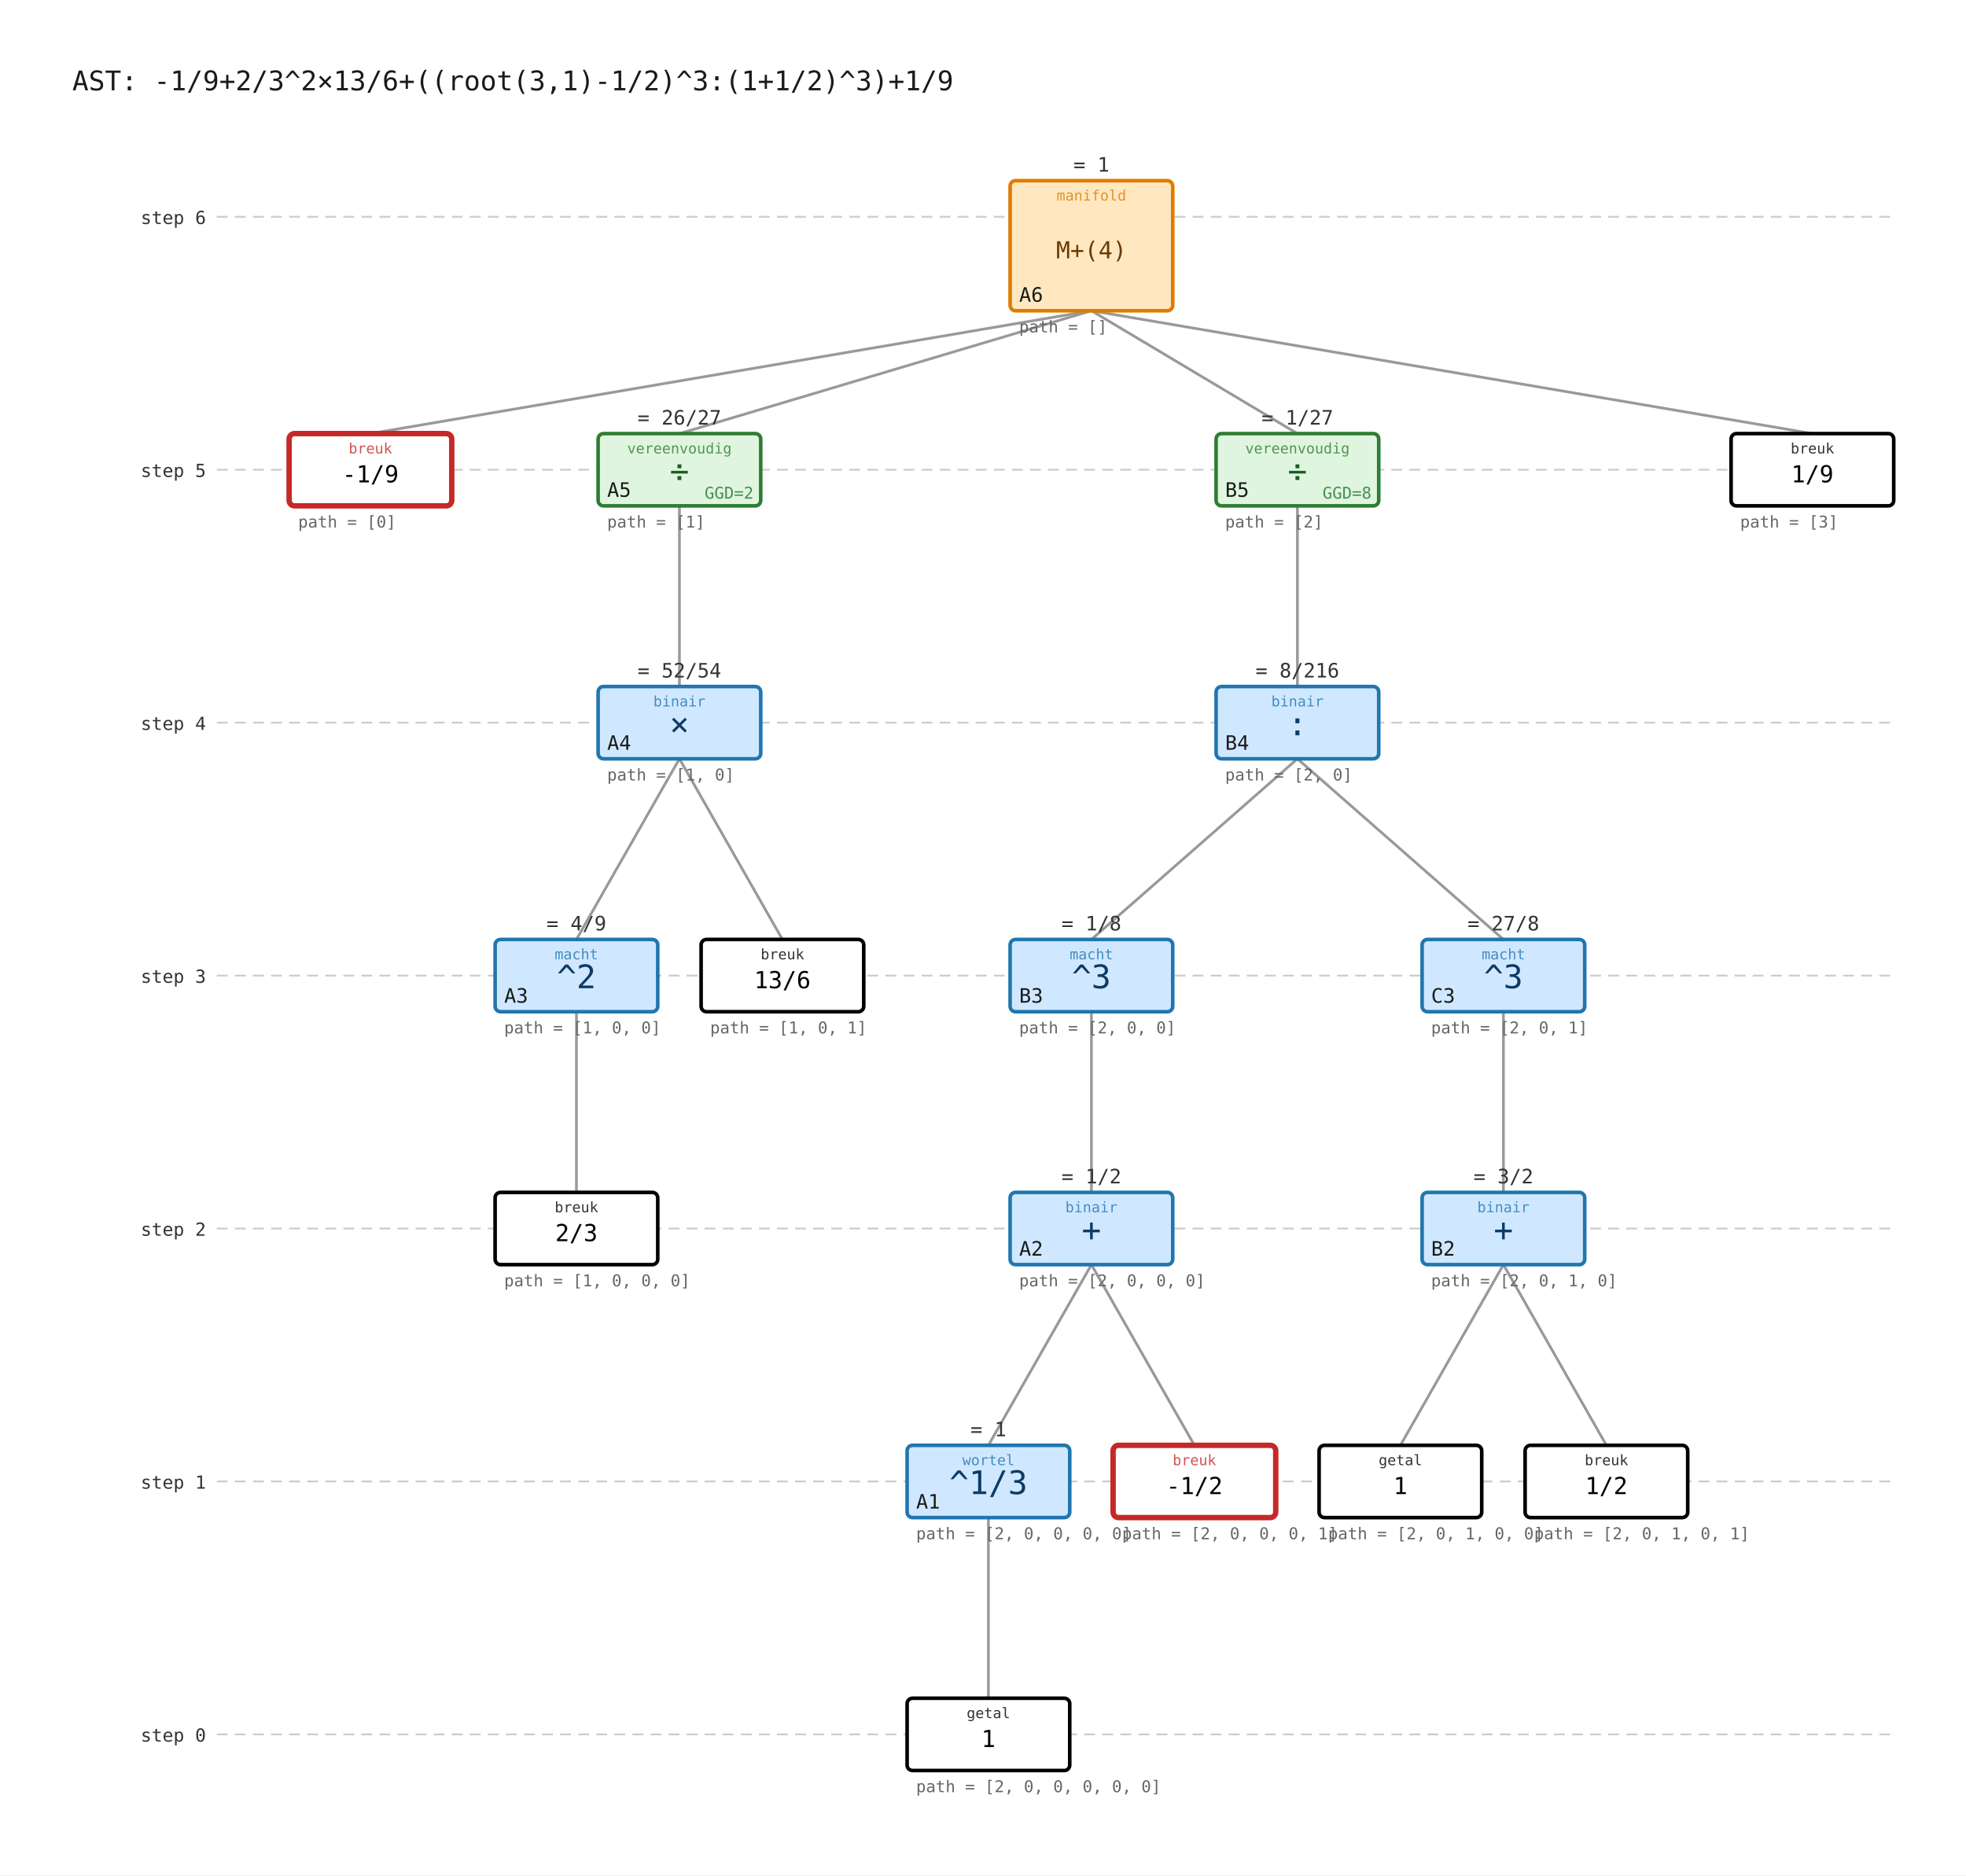
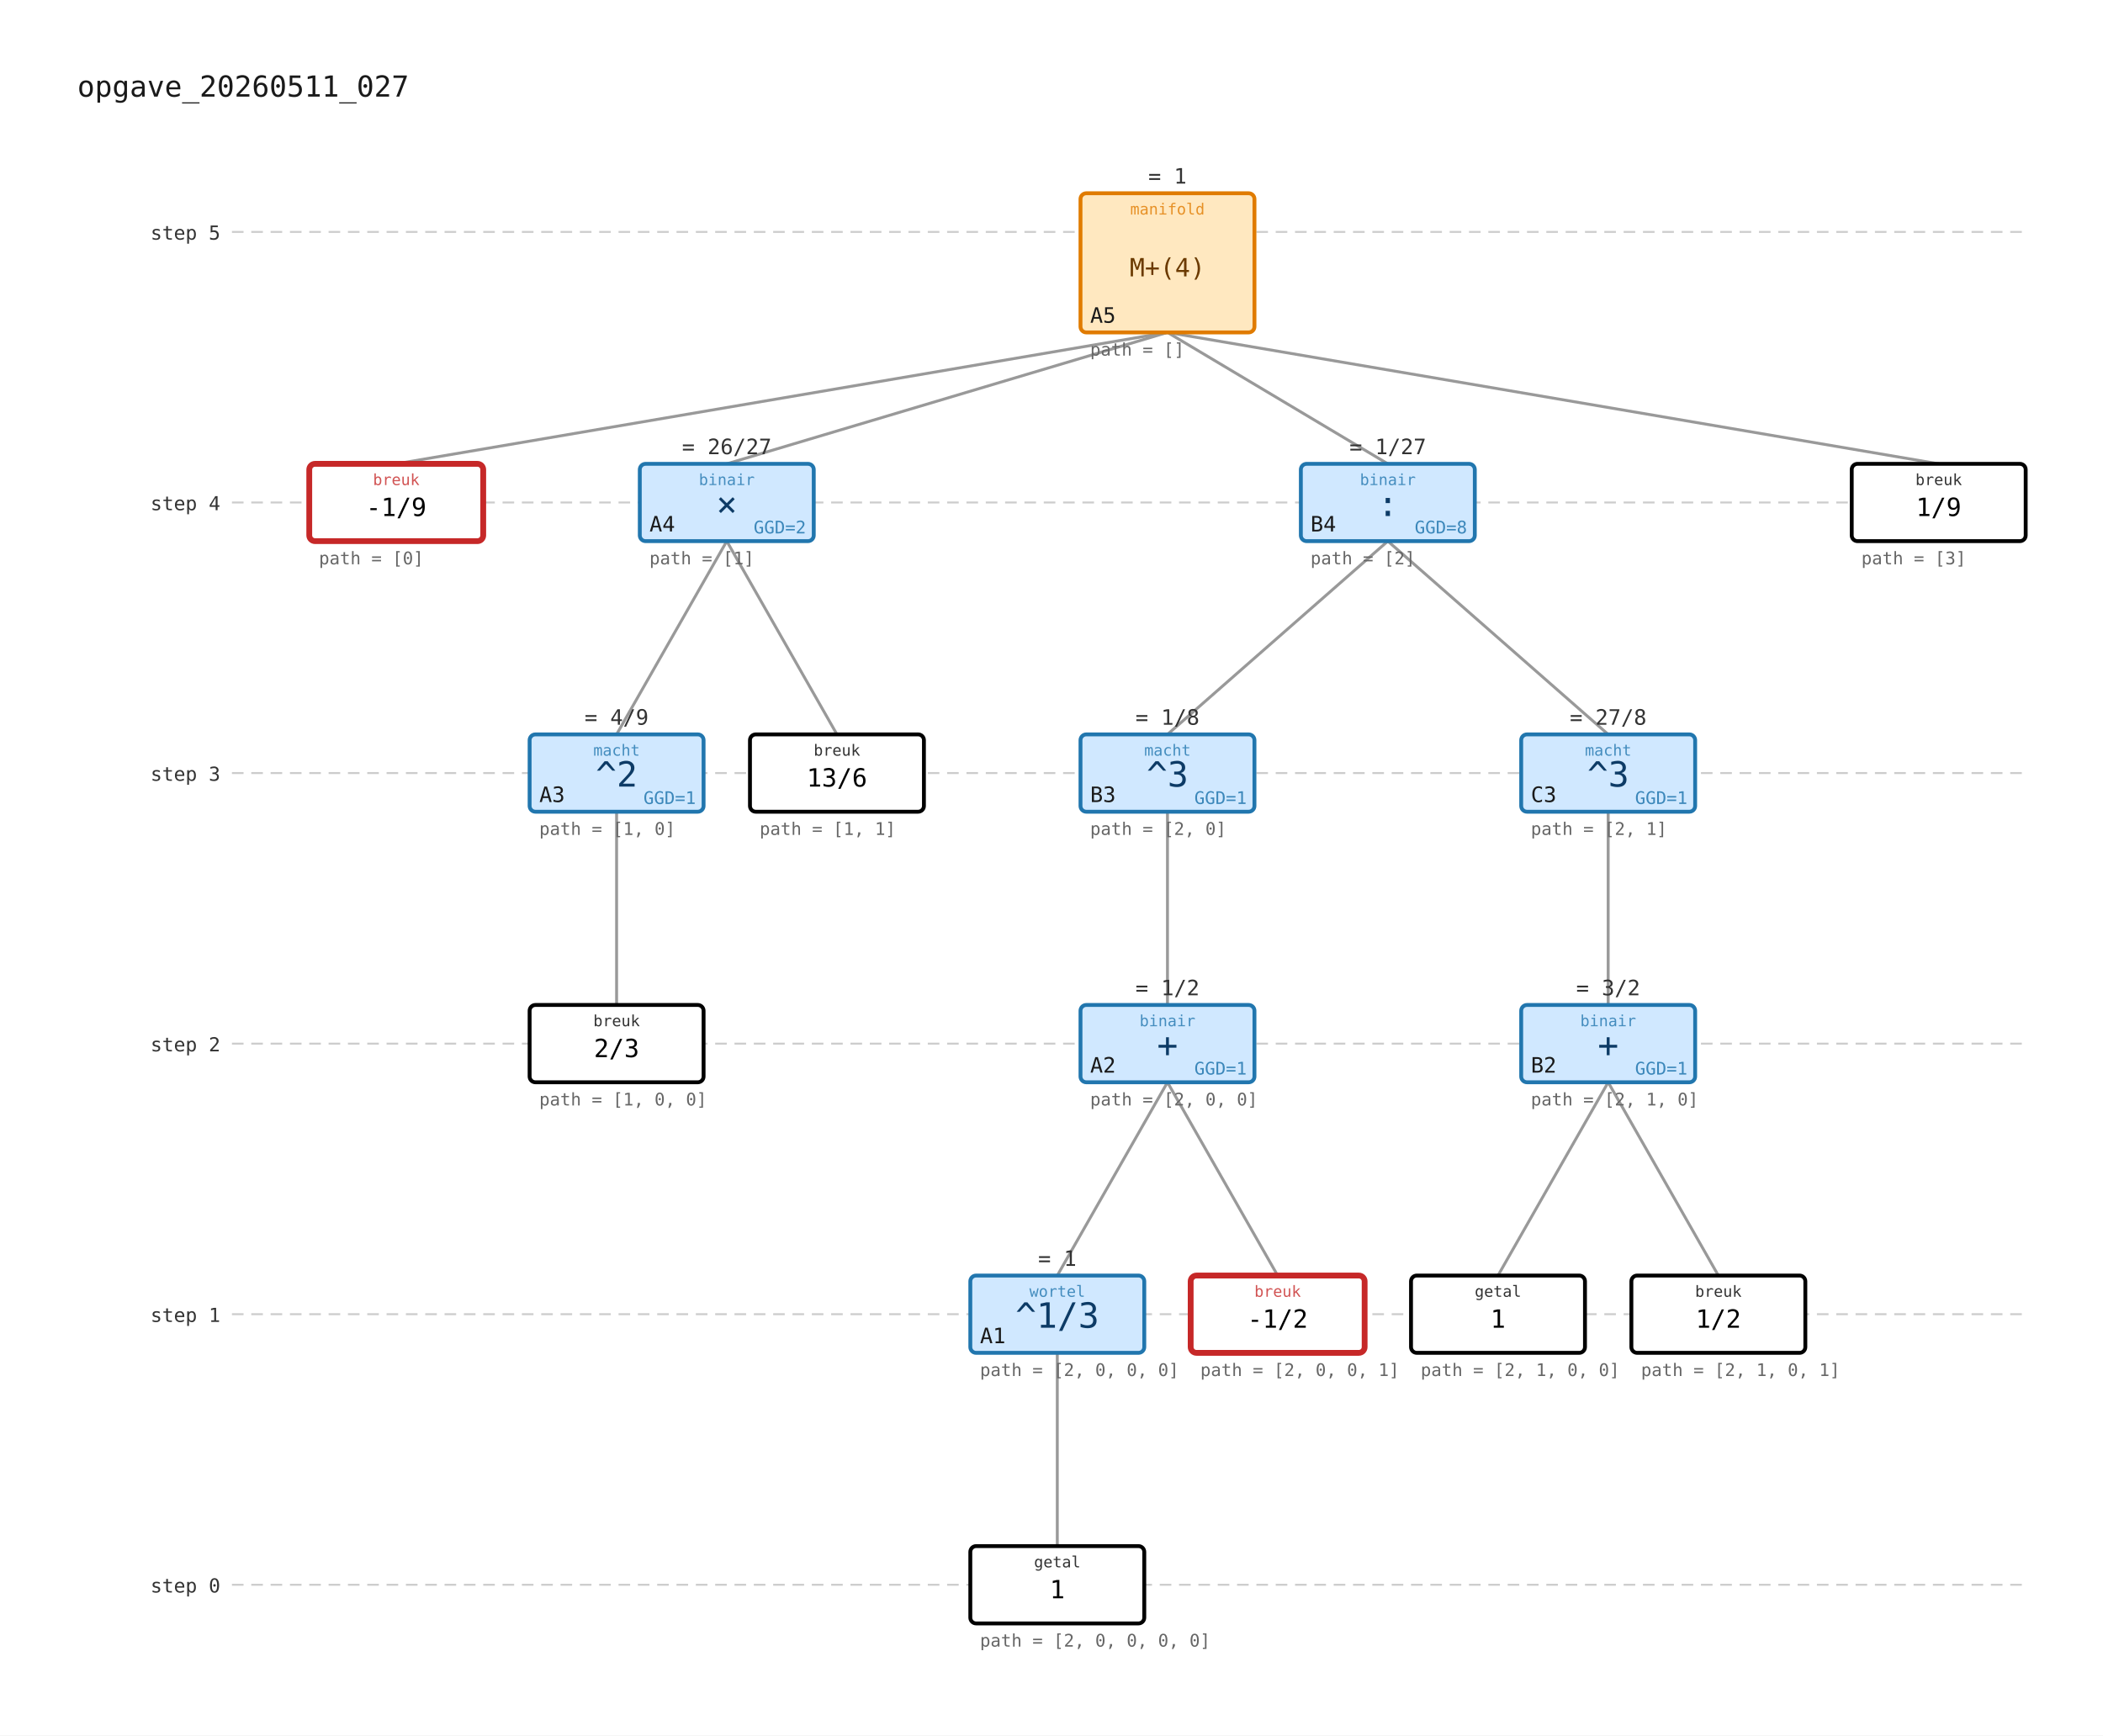
- <svg xmlns="http://www.w3.org/2000/svg" width="1088" height="1038" viewBox="0 0 1088 1038">
+ <svg xmlns="http://www.w3.org/2000/svg" width="1088" height="898" viewBox="0 0 1088 898">
  <rect width="100%" height="100%" fill="#FFFFFF" />
-   <text x="40" y="50" font-family="JetBrains Mono, Consolas, monospace" font-size="15" font-weight="500" fill="#1a1a1a">AST: -1/9+2/3^2×13/6+((root(3,1)-1/2)^3:(1+1/2)^3)+1/9</text>
-   <line x1="120" y1="960" x2="1048" y2="960" stroke="#CCCCCC" stroke-width="1" stroke-dasharray="6,4" />
-   <text x="114" y="964" text-anchor="end" font-family="JetBrains Mono, Consolas, monospace" font-size="10" font-weight="500" fill="#333">step 0</text>
+   <text x="40" y="50" font-family="JetBrains Mono, Consolas, monospace" font-size="15" font-weight="500" fill="#1a1a1a">opgave_20260511_027</text>
  <line x1="120" y1="820" x2="1048" y2="820" stroke="#CCCCCC" stroke-width="1" stroke-dasharray="6,4" />
-   <text x="114" y="824" text-anchor="end" font-family="JetBrains Mono, Consolas, monospace" font-size="10" font-weight="500" fill="#333">step 1</text>
+   <text x="114" y="824" text-anchor="end" font-family="JetBrains Mono, Consolas, monospace" font-size="10" font-weight="500" fill="#333">step 0</text>
  <line x1="120" y1="680" x2="1048" y2="680" stroke="#CCCCCC" stroke-width="1" stroke-dasharray="6,4" />
-   <text x="114" y="684" text-anchor="end" font-family="JetBrains Mono, Consolas, monospace" font-size="10" font-weight="500" fill="#333">step 2</text>
+   <text x="114" y="684" text-anchor="end" font-family="JetBrains Mono, Consolas, monospace" font-size="10" font-weight="500" fill="#333">step 1</text>
  <line x1="120" y1="540" x2="1048" y2="540" stroke="#CCCCCC" stroke-width="1" stroke-dasharray="6,4" />
-   <text x="114" y="544" text-anchor="end" font-family="JetBrains Mono, Consolas, monospace" font-size="10" font-weight="500" fill="#333">step 3</text>
+   <text x="114" y="544" text-anchor="end" font-family="JetBrains Mono, Consolas, monospace" font-size="10" font-weight="500" fill="#333">step 2</text>
  <line x1="120" y1="400" x2="1048" y2="400" stroke="#CCCCCC" stroke-width="1" stroke-dasharray="6,4" />
-   <text x="114" y="404" text-anchor="end" font-family="JetBrains Mono, Consolas, monospace" font-size="10" font-weight="500" fill="#333">step 4</text>
+   <text x="114" y="404" text-anchor="end" font-family="JetBrains Mono, Consolas, monospace" font-size="10" font-weight="500" fill="#333">step 3</text>
  <line x1="120" y1="260" x2="1048" y2="260" stroke="#CCCCCC" stroke-width="1" stroke-dasharray="6,4" />
-   <text x="114" y="264" text-anchor="end" font-family="JetBrains Mono, Consolas, monospace" font-size="10" font-weight="500" fill="#333">step 5</text>
+   <text x="114" y="264" text-anchor="end" font-family="JetBrains Mono, Consolas, monospace" font-size="10" font-weight="500" fill="#333">step 4</text>
  <line x1="120" y1="120" x2="1048" y2="120" stroke="#CCCCCC" stroke-width="1" stroke-dasharray="6,4" />
-   <text x="114" y="124" text-anchor="end" font-family="JetBrains Mono, Consolas, monospace" font-size="10" font-weight="500" fill="#333">step 6</text>
+   <text x="114" y="124" text-anchor="end" font-family="JetBrains Mono, Consolas, monospace" font-size="10" font-weight="500" fill="#333">step 5</text>
  <line x1="604.0" y1="172" x2="205.0" y2="240" stroke="#999" stroke-width="1.5" stroke-dasharray="none" />
  <line x1="604.0" y1="172" x2="376.0" y2="240" stroke="#999" stroke-width="1.5" stroke-dasharray="none" />
  <line x1="604.0" y1="172" x2="718.0" y2="240" stroke="#999" stroke-width="1.5" stroke-dasharray="none" />
  <line x1="604.0" y1="172" x2="1003.0" y2="240" stroke="#999" stroke-width="1.5" stroke-dasharray="none" />
  <rect x="559.0" y="100" width="90" height="72" rx="3" ry="3" fill="#FFE8C0" stroke="#E07B00" stroke-width="2" />
  <text x="604.0" y="143.0" text-anchor="middle" font-family="JetBrains Mono, Consolas, monospace" font-size="13" font-weight="500" fill="#6B3A00">M+(4)</text>
  <text x="604.0" y="111" text-anchor="middle" font-family="JetBrains Mono, Consolas, monospace" font-size="8" fill="#E07B00" opacity="0.8">manifold</text>
-   <text x="564.0" y="167" text-anchor="start" font-family="JetBrains Mono, Consolas, monospace" font-size="11" font-weight="500" fill="#1a1a1a">A6</text>
+   <text x="564.0" y="167" text-anchor="start" font-family="JetBrains Mono, Consolas, monospace" font-size="11" font-weight="500" fill="#1a1a1a">A5</text>
  <text x="564.0" y="184" text-anchor="start" font-family="JetBrains Mono, Consolas, monospace" font-size="9" font-weight="400" fill="#666">path = []</text>
  <text x="604.0" y="95" text-anchor="middle" font-family="JetBrains Mono, Consolas, monospace" font-size="11" font-weight="400" fill="#333">= 1</text>
  <rect x="160.0" y="240" width="90" height="40" rx="3" ry="3" fill="#FFFFFF" stroke="#C62828" stroke-width="3" />
  <text x="205.0" y="267.0" text-anchor="middle" font-family="JetBrains Mono, Consolas, monospace" font-size="13" font-weight="500" fill="#000000">-1/9</text>
  <text x="205.0" y="251" text-anchor="middle" font-family="JetBrains Mono, Consolas, monospace" font-size="8" fill="#C62828" opacity="0.8">breuk</text>
  <text x="165.0" y="292" text-anchor="start" font-family="JetBrains Mono, Consolas, monospace" font-size="9" font-weight="400" fill="#666">path = [0]</text>
-   <line x1="376.0" y1="280" x2="376.0" y2="380" stroke="#999" stroke-width="1.5" stroke-dasharray="none" />
-   <rect x="331.0" y="240" width="90" height="40" rx="3" ry="3" fill="#E0F5E0" stroke="#2E7D32" stroke-width="2" />
-   <text x="376.0" y="267.0" text-anchor="middle" font-family="JetBrains Mono, Consolas, monospace" font-size="18" font-weight="500" fill="#1B5E20">÷</text>
-   <text x="417.0" y="276" text-anchor="end" font-family="JetBrains Mono, Consolas, monospace" font-size="9" font-weight="500" fill="#2E7D32" opacity="0.85">GGD=2</text>
-   <text x="376.0" y="251" text-anchor="middle" font-family="JetBrains Mono, Consolas, monospace" font-size="8" fill="#2E7D32" opacity="0.8">vereenvoudig</text>
-   <text x="336.0" y="275" text-anchor="start" font-family="JetBrains Mono, Consolas, monospace" font-size="11" font-weight="500" fill="#1a1a1a">A5</text>
+   <line x1="376.0" y1="280" x2="319.0" y2="380" stroke="#999" stroke-width="1.5" stroke-dasharray="none" />
+   <line x1="376.0" y1="280" x2="433.0" y2="380" stroke="#999" stroke-width="1.5" stroke-dasharray="none" />
+   <rect x="331.0" y="240" width="90" height="40" rx="3" ry="3" fill="#D0E8FF" stroke="#2176AE" stroke-width="2" />
+   <text x="376.0" y="267.0" text-anchor="middle" font-family="JetBrains Mono, Consolas, monospace" font-size="18" font-weight="500" fill="#0D3B66">×</text>
+   <text x="417.0" y="276" text-anchor="end" font-family="JetBrains Mono, Consolas, monospace" font-size="9" font-weight="500" fill="#2176AE" opacity="0.85">GGD=2</text>
+   <text x="376.0" y="251" text-anchor="middle" font-family="JetBrains Mono, Consolas, monospace" font-size="8" fill="#2176AE" opacity="0.8">binair</text>
+   <text x="336.0" y="275" text-anchor="start" font-family="JetBrains Mono, Consolas, monospace" font-size="11" font-weight="500" fill="#1a1a1a">A4</text>
  <text x="336.0" y="292" text-anchor="start" font-family="JetBrains Mono, Consolas, monospace" font-size="9" font-weight="400" fill="#666">path = [1]</text>
  <text x="376.0" y="235" text-anchor="middle" font-family="JetBrains Mono, Consolas, monospace" font-size="11" font-weight="400" fill="#333">= 26/27</text>
-   <line x1="376.0" y1="420" x2="319.0" y2="520" stroke="#999" stroke-width="1.5" stroke-dasharray="none" />
-   <line x1="376.0" y1="420" x2="433.0" y2="520" stroke="#999" stroke-width="1.5" stroke-dasharray="none" />
-   <rect x="331.0" y="380" width="90" height="40" rx="3" ry="3" fill="#D0E8FF" stroke="#2176AE" stroke-width="2" />
-   <text x="376.0" y="407.0" text-anchor="middle" font-family="JetBrains Mono, Consolas, monospace" font-size="18" font-weight="500" fill="#0D3B66">×</text>
-   <text x="376.0" y="391" text-anchor="middle" font-family="JetBrains Mono, Consolas, monospace" font-size="8" fill="#2176AE" opacity="0.8">binair</text>
-   <text x="336.0" y="415" text-anchor="start" font-family="JetBrains Mono, Consolas, monospace" font-size="11" font-weight="500" fill="#1a1a1a">A4</text>
-   <text x="336.0" y="432" text-anchor="start" font-family="JetBrains Mono, Consolas, monospace" font-size="9" font-weight="400" fill="#666">path = [1, 0]</text>
-   <text x="376.0" y="375" text-anchor="middle" font-family="JetBrains Mono, Consolas, monospace" font-size="11" font-weight="400" fill="#333">= 52/54</text>
-   <line x1="319.0" y1="560" x2="319.0" y2="660" stroke="#999" stroke-width="1.5" stroke-dasharray="none" />
-   <rect x="274.0" y="520" width="90" height="40" rx="3" ry="3" fill="#D0E8FF" stroke="#2176AE" stroke-width="2" />
-   <text x="319.0" y="547.0" text-anchor="middle" font-family="JetBrains Mono, Consolas, monospace" font-size="18" font-weight="500" fill="#0D3B66">^2</text>
-   <text x="319.0" y="531" text-anchor="middle" font-family="JetBrains Mono, Consolas, monospace" font-size="8" fill="#2176AE" opacity="0.8">macht</text>
-   <text x="279.0" y="555" text-anchor="start" font-family="JetBrains Mono, Consolas, monospace" font-size="11" font-weight="500" fill="#1a1a1a">A3</text>
+   <line x1="319.0" y1="420" x2="319.0" y2="520" stroke="#999" stroke-width="1.5" stroke-dasharray="none" />
+   <rect x="274.0" y="380" width="90" height="40" rx="3" ry="3" fill="#D0E8FF" stroke="#2176AE" stroke-width="2" />
+   <text x="319.0" y="407.0" text-anchor="middle" font-family="JetBrains Mono, Consolas, monospace" font-size="18" font-weight="500" fill="#0D3B66">^2</text>
+   <text x="360.0" y="416" text-anchor="end" font-family="JetBrains Mono, Consolas, monospace" font-size="9" font-weight="500" fill="#2176AE" opacity="0.85">GGD=1</text>
+   <text x="319.0" y="391" text-anchor="middle" font-family="JetBrains Mono, Consolas, monospace" font-size="8" fill="#2176AE" opacity="0.8">macht</text>
+   <text x="279.0" y="415" text-anchor="start" font-family="JetBrains Mono, Consolas, monospace" font-size="11" font-weight="500" fill="#1a1a1a">A3</text>
+   <text x="279.0" y="432" text-anchor="start" font-family="JetBrains Mono, Consolas, monospace" font-size="9" font-weight="400" fill="#666">path = [1, 0]</text>
+   <text x="319.0" y="375" text-anchor="middle" font-family="JetBrains Mono, Consolas, monospace" font-size="11" font-weight="400" fill="#333">= 4/9</text>
+   <rect x="274.0" y="520" width="90" height="40" rx="3" ry="3" fill="#FFFFFF" stroke="#000000" stroke-width="2" />
+   <text x="319.0" y="547.0" text-anchor="middle" font-family="JetBrains Mono, Consolas, monospace" font-size="13" font-weight="500" fill="#000000">2/3</text>
+   <text x="319.0" y="531" text-anchor="middle" font-family="JetBrains Mono, Consolas, monospace" font-size="8" fill="#000000" opacity="0.8">breuk</text>
  <text x="279.0" y="572" text-anchor="start" font-family="JetBrains Mono, Consolas, monospace" font-size="9" font-weight="400" fill="#666">path = [1, 0, 0]</text>
-   <text x="319.0" y="515" text-anchor="middle" font-family="JetBrains Mono, Consolas, monospace" font-size="11" font-weight="400" fill="#333">= 4/9</text>
-   <rect x="274.0" y="660" width="90" height="40" rx="3" ry="3" fill="#FFFFFF" stroke="#000000" stroke-width="2" />
-   <text x="319.0" y="687.0" text-anchor="middle" font-family="JetBrains Mono, Consolas, monospace" font-size="13" font-weight="500" fill="#000000">2/3</text>
-   <text x="319.0" y="671" text-anchor="middle" font-family="JetBrains Mono, Consolas, monospace" font-size="8" fill="#000000" opacity="0.8">breuk</text>
-   <text x="279.0" y="712" text-anchor="start" font-family="JetBrains Mono, Consolas, monospace" font-size="9" font-weight="400" fill="#666">path = [1, 0, 0, 0]</text>
-   <rect x="388.0" y="520" width="90" height="40" rx="3" ry="3" fill="#FFFFFF" stroke="#000000" stroke-width="2" />
-   <text x="433.0" y="547.0" text-anchor="middle" font-family="JetBrains Mono, Consolas, monospace" font-size="13" font-weight="500" fill="#000000">13/6</text>
-   <text x="433.0" y="531" text-anchor="middle" font-family="JetBrains Mono, Consolas, monospace" font-size="8" fill="#000000" opacity="0.8">breuk</text>
-   <text x="393.0" y="572" text-anchor="start" font-family="JetBrains Mono, Consolas, monospace" font-size="9" font-weight="400" fill="#666">path = [1, 0, 1]</text>
-   <line x1="718.0" y1="280" x2="718.0" y2="380" stroke="#999" stroke-width="1.5" stroke-dasharray="none" />
-   <rect x="673.0" y="240" width="90" height="40" rx="3" ry="3" fill="#E0F5E0" stroke="#2E7D32" stroke-width="2" />
-   <text x="718.0" y="267.0" text-anchor="middle" font-family="JetBrains Mono, Consolas, monospace" font-size="18" font-weight="500" fill="#1B5E20">÷</text>
-   <text x="759.0" y="276" text-anchor="end" font-family="JetBrains Mono, Consolas, monospace" font-size="9" font-weight="500" fill="#2E7D32" opacity="0.85">GGD=8</text>
-   <text x="718.0" y="251" text-anchor="middle" font-family="JetBrains Mono, Consolas, monospace" font-size="8" fill="#2E7D32" opacity="0.8">vereenvoudig</text>
-   <text x="678.0" y="275" text-anchor="start" font-family="JetBrains Mono, Consolas, monospace" font-size="11" font-weight="500" fill="#1a1a1a">B5</text>
+   <rect x="388.0" y="380" width="90" height="40" rx="3" ry="3" fill="#FFFFFF" stroke="#000000" stroke-width="2" />
+   <text x="433.0" y="407.0" text-anchor="middle" font-family="JetBrains Mono, Consolas, monospace" font-size="13" font-weight="500" fill="#000000">13/6</text>
+   <text x="433.0" y="391" text-anchor="middle" font-family="JetBrains Mono, Consolas, monospace" font-size="8" fill="#000000" opacity="0.8">breuk</text>
+   <text x="393.0" y="432" text-anchor="start" font-family="JetBrains Mono, Consolas, monospace" font-size="9" font-weight="400" fill="#666">path = [1, 1]</text>
+   <line x1="718.0" y1="280" x2="604.0" y2="380" stroke="#999" stroke-width="1.5" stroke-dasharray="none" />
+   <line x1="718.0" y1="280" x2="832.0" y2="380" stroke="#999" stroke-width="1.5" stroke-dasharray="none" />
+   <rect x="673.0" y="240" width="90" height="40" rx="3" ry="3" fill="#D0E8FF" stroke="#2176AE" stroke-width="2" />
+   <text x="718.0" y="267.0" text-anchor="middle" font-family="JetBrains Mono, Consolas, monospace" font-size="18" font-weight="500" fill="#0D3B66">:</text>
+   <text x="759.0" y="276" text-anchor="end" font-family="JetBrains Mono, Consolas, monospace" font-size="9" font-weight="500" fill="#2176AE" opacity="0.85">GGD=8</text>
+   <text x="718.0" y="251" text-anchor="middle" font-family="JetBrains Mono, Consolas, monospace" font-size="8" fill="#2176AE" opacity="0.8">binair</text>
+   <text x="678.0" y="275" text-anchor="start" font-family="JetBrains Mono, Consolas, monospace" font-size="11" font-weight="500" fill="#1a1a1a">B4</text>
  <text x="678.0" y="292" text-anchor="start" font-family="JetBrains Mono, Consolas, monospace" font-size="9" font-weight="400" fill="#666">path = [2]</text>
  <text x="718.0" y="235" text-anchor="middle" font-family="JetBrains Mono, Consolas, monospace" font-size="11" font-weight="400" fill="#333">= 1/27</text>
-   <line x1="718.0" y1="420" x2="604.0" y2="520" stroke="#999" stroke-width="1.5" stroke-dasharray="none" />
-   <line x1="718.0" y1="420" x2="832.0" y2="520" stroke="#999" stroke-width="1.5" stroke-dasharray="none" />
-   <rect x="673.0" y="380" width="90" height="40" rx="3" ry="3" fill="#D0E8FF" stroke="#2176AE" stroke-width="2" />
-   <text x="718.0" y="407.0" text-anchor="middle" font-family="JetBrains Mono, Consolas, monospace" font-size="18" font-weight="500" fill="#0D3B66">:</text>
-   <text x="718.0" y="391" text-anchor="middle" font-family="JetBrains Mono, Consolas, monospace" font-size="8" fill="#2176AE" opacity="0.8">binair</text>
-   <text x="678.0" y="415" text-anchor="start" font-family="JetBrains Mono, Consolas, monospace" font-size="11" font-weight="500" fill="#1a1a1a">B4</text>
-   <text x="678.0" y="432" text-anchor="start" font-family="JetBrains Mono, Consolas, monospace" font-size="9" font-weight="400" fill="#666">path = [2, 0]</text>
-   <text x="718.0" y="375" text-anchor="middle" font-family="JetBrains Mono, Consolas, monospace" font-size="11" font-weight="400" fill="#333">= 8/216</text>
-   <line x1="604.0" y1="560" x2="604.0" y2="660" stroke="#999" stroke-width="1.5" stroke-dasharray="none" />
+   <line x1="604.0" y1="420" x2="604.0" y2="520" stroke="#999" stroke-width="1.5" stroke-dasharray="none" />
+   <rect x="559.0" y="380" width="90" height="40" rx="3" ry="3" fill="#D0E8FF" stroke="#2176AE" stroke-width="2" />
+   <text x="604.0" y="407.0" text-anchor="middle" font-family="JetBrains Mono, Consolas, monospace" font-size="18" font-weight="500" fill="#0D3B66">^3</text>
+   <text x="645.0" y="416" text-anchor="end" font-family="JetBrains Mono, Consolas, monospace" font-size="9" font-weight="500" fill="#2176AE" opacity="0.85">GGD=1</text>
+   <text x="604.0" y="391" text-anchor="middle" font-family="JetBrains Mono, Consolas, monospace" font-size="8" fill="#2176AE" opacity="0.8">macht</text>
+   <text x="564.0" y="415" text-anchor="start" font-family="JetBrains Mono, Consolas, monospace" font-size="11" font-weight="500" fill="#1a1a1a">B3</text>
+   <text x="564.0" y="432" text-anchor="start" font-family="JetBrains Mono, Consolas, monospace" font-size="9" font-weight="400" fill="#666">path = [2, 0]</text>
+   <text x="604.0" y="375" text-anchor="middle" font-family="JetBrains Mono, Consolas, monospace" font-size="11" font-weight="400" fill="#333">= 1/8</text>
+   <line x1="604.0" y1="560" x2="547.0" y2="660" stroke="#999" stroke-width="1.5" stroke-dasharray="none" />
+   <line x1="604.0" y1="560" x2="661.0" y2="660" stroke="#999" stroke-width="1.5" stroke-dasharray="none" />
  <rect x="559.0" y="520" width="90" height="40" rx="3" ry="3" fill="#D0E8FF" stroke="#2176AE" stroke-width="2" />
-   <text x="604.0" y="547.0" text-anchor="middle" font-family="JetBrains Mono, Consolas, monospace" font-size="18" font-weight="500" fill="#0D3B66">^3</text>
-   <text x="604.0" y="531" text-anchor="middle" font-family="JetBrains Mono, Consolas, monospace" font-size="8" fill="#2176AE" opacity="0.8">macht</text>
-   <text x="564.0" y="555" text-anchor="start" font-family="JetBrains Mono, Consolas, monospace" font-size="11" font-weight="500" fill="#1a1a1a">B3</text>
+   <text x="604.0" y="547.0" text-anchor="middle" font-family="JetBrains Mono, Consolas, monospace" font-size="18" font-weight="500" fill="#0D3B66">+</text>
+   <text x="645.0" y="556" text-anchor="end" font-family="JetBrains Mono, Consolas, monospace" font-size="9" font-weight="500" fill="#2176AE" opacity="0.85">GGD=1</text>
+   <text x="604.0" y="531" text-anchor="middle" font-family="JetBrains Mono, Consolas, monospace" font-size="8" fill="#2176AE" opacity="0.8">binair</text>
+   <text x="564.0" y="555" text-anchor="start" font-family="JetBrains Mono, Consolas, monospace" font-size="11" font-weight="500" fill="#1a1a1a">A2</text>
  <text x="564.0" y="572" text-anchor="start" font-family="JetBrains Mono, Consolas, monospace" font-size="9" font-weight="400" fill="#666">path = [2, 0, 0]</text>
-   <text x="604.0" y="515" text-anchor="middle" font-family="JetBrains Mono, Consolas, monospace" font-size="11" font-weight="400" fill="#333">= 1/8</text>
-   <line x1="604.0" y1="700" x2="547.0" y2="800" stroke="#999" stroke-width="1.5" stroke-dasharray="none" />
-   <line x1="604.0" y1="700" x2="661.0" y2="800" stroke="#999" stroke-width="1.5" stroke-dasharray="none" />
-   <rect x="559.0" y="660" width="90" height="40" rx="3" ry="3" fill="#D0E8FF" stroke="#2176AE" stroke-width="2" />
-   <text x="604.0" y="687.0" text-anchor="middle" font-family="JetBrains Mono, Consolas, monospace" font-size="18" font-weight="500" fill="#0D3B66">+</text>
-   <text x="604.0" y="671" text-anchor="middle" font-family="JetBrains Mono, Consolas, monospace" font-size="8" fill="#2176AE" opacity="0.8">binair</text>
-   <text x="564.0" y="695" text-anchor="start" font-family="JetBrains Mono, Consolas, monospace" font-size="11" font-weight="500" fill="#1a1a1a">A2</text>
-   <text x="564.0" y="712" text-anchor="start" font-family="JetBrains Mono, Consolas, monospace" font-size="9" font-weight="400" fill="#666">path = [2, 0, 0, 0]</text>
-   <text x="604.0" y="655" text-anchor="middle" font-family="JetBrains Mono, Consolas, monospace" font-size="11" font-weight="400" fill="#333">= 1/2</text>
-   <line x1="547.0" y1="840" x2="547.0" y2="940" stroke="#999" stroke-width="1.5" stroke-dasharray="none" />
-   <rect x="502.0" y="800" width="90" height="40" rx="3" ry="3" fill="#D0E8FF" stroke="#2176AE" stroke-width="2" />
-   <text x="547.0" y="827.0" text-anchor="middle" font-family="JetBrains Mono, Consolas, monospace" font-size="18" font-weight="500" fill="#0D3B66">^1/3</text>
-   <text x="547.0" y="811" text-anchor="middle" font-family="JetBrains Mono, Consolas, monospace" font-size="8" fill="#2176AE" opacity="0.8">wortel</text>
-   <text x="507.0" y="835" text-anchor="start" font-family="JetBrains Mono, Consolas, monospace" font-size="11" font-weight="500" fill="#1a1a1a">A1</text>
+   <text x="604.0" y="515" text-anchor="middle" font-family="JetBrains Mono, Consolas, monospace" font-size="11" font-weight="400" fill="#333">= 1/2</text>
+   <line x1="547.0" y1="700" x2="547.0" y2="800" stroke="#999" stroke-width="1.5" stroke-dasharray="none" />
+   <rect x="502.0" y="660" width="90" height="40" rx="3" ry="3" fill="#D0E8FF" stroke="#2176AE" stroke-width="2" />
+   <text x="547.0" y="687.0" text-anchor="middle" font-family="JetBrains Mono, Consolas, monospace" font-size="18" font-weight="500" fill="#0D3B66">^1/3</text>
+   <text x="547.0" y="671" text-anchor="middle" font-family="JetBrains Mono, Consolas, monospace" font-size="8" fill="#2176AE" opacity="0.8">wortel</text>
+   <text x="507.0" y="695" text-anchor="start" font-family="JetBrains Mono, Consolas, monospace" font-size="11" font-weight="500" fill="#1a1a1a">A1</text>
+   <text x="507.0" y="712" text-anchor="start" font-family="JetBrains Mono, Consolas, monospace" font-size="9" font-weight="400" fill="#666">path = [2, 0, 0, 0]</text>
+   <text x="547.0" y="655" text-anchor="middle" font-family="JetBrains Mono, Consolas, monospace" font-size="11" font-weight="400" fill="#333">= 1</text>
+   <rect x="502.0" y="800" width="90" height="40" rx="3" ry="3" fill="#FFFFFF" stroke="#000000" stroke-width="2" />
+   <text x="547.0" y="827.0" text-anchor="middle" font-family="JetBrains Mono, Consolas, monospace" font-size="13" font-weight="500" fill="#000000">1</text>
+   <text x="547.0" y="811" text-anchor="middle" font-family="JetBrains Mono, Consolas, monospace" font-size="8" fill="#000000" opacity="0.8">getal</text>
  <text x="507.0" y="852" text-anchor="start" font-family="JetBrains Mono, Consolas, monospace" font-size="9" font-weight="400" fill="#666">path = [2, 0, 0, 0, 0]</text>
-   <text x="547.0" y="795" text-anchor="middle" font-family="JetBrains Mono, Consolas, monospace" font-size="11" font-weight="400" fill="#333">= 1</text>
-   <rect x="502.0" y="940" width="90" height="40" rx="3" ry="3" fill="#FFFFFF" stroke="#000000" stroke-width="2" />
-   <text x="547.0" y="967.0" text-anchor="middle" font-family="JetBrains Mono, Consolas, monospace" font-size="13" font-weight="500" fill="#000000">1</text>
-   <text x="547.0" y="951" text-anchor="middle" font-family="JetBrains Mono, Consolas, monospace" font-size="8" fill="#000000" opacity="0.8">getal</text>
-   <text x="507.0" y="992" text-anchor="start" font-family="JetBrains Mono, Consolas, monospace" font-size="9" font-weight="400" fill="#666">path = [2, 0, 0, 0, 0, 0]</text>
-   <rect x="616.0" y="800" width="90" height="40" rx="3" ry="3" fill="#FFFFFF" stroke="#C62828" stroke-width="3" />
-   <text x="661.0" y="827.0" text-anchor="middle" font-family="JetBrains Mono, Consolas, monospace" font-size="13" font-weight="500" fill="#000000">-1/2</text>
-   <text x="661.0" y="811" text-anchor="middle" font-family="JetBrains Mono, Consolas, monospace" font-size="8" fill="#C62828" opacity="0.8">breuk</text>
-   <text x="621.0" y="852" text-anchor="start" font-family="JetBrains Mono, Consolas, monospace" font-size="9" font-weight="400" fill="#666">path = [2, 0, 0, 0, 1]</text>
-   <line x1="832.0" y1="560" x2="832.0" y2="660" stroke="#999" stroke-width="1.5" stroke-dasharray="none" />
+   <rect x="616.0" y="660" width="90" height="40" rx="3" ry="3" fill="#FFFFFF" stroke="#C62828" stroke-width="3" />
+   <text x="661.0" y="687.0" text-anchor="middle" font-family="JetBrains Mono, Consolas, monospace" font-size="13" font-weight="500" fill="#000000">-1/2</text>
+   <text x="661.0" y="671" text-anchor="middle" font-family="JetBrains Mono, Consolas, monospace" font-size="8" fill="#C62828" opacity="0.8">breuk</text>
+   <text x="621.0" y="712" text-anchor="start" font-family="JetBrains Mono, Consolas, monospace" font-size="9" font-weight="400" fill="#666">path = [2, 0, 0, 1]</text>
+   <line x1="832.0" y1="420" x2="832.0" y2="520" stroke="#999" stroke-width="1.5" stroke-dasharray="none" />
+   <rect x="787.0" y="380" width="90" height="40" rx="3" ry="3" fill="#D0E8FF" stroke="#2176AE" stroke-width="2" />
+   <text x="832.0" y="407.0" text-anchor="middle" font-family="JetBrains Mono, Consolas, monospace" font-size="18" font-weight="500" fill="#0D3B66">^3</text>
+   <text x="873.0" y="416" text-anchor="end" font-family="JetBrains Mono, Consolas, monospace" font-size="9" font-weight="500" fill="#2176AE" opacity="0.85">GGD=1</text>
+   <text x="832.0" y="391" text-anchor="middle" font-family="JetBrains Mono, Consolas, monospace" font-size="8" fill="#2176AE" opacity="0.8">macht</text>
+   <text x="792.0" y="415" text-anchor="start" font-family="JetBrains Mono, Consolas, monospace" font-size="11" font-weight="500" fill="#1a1a1a">C3</text>
+   <text x="792.0" y="432" text-anchor="start" font-family="JetBrains Mono, Consolas, monospace" font-size="9" font-weight="400" fill="#666">path = [2, 1]</text>
+   <text x="832.0" y="375" text-anchor="middle" font-family="JetBrains Mono, Consolas, monospace" font-size="11" font-weight="400" fill="#333">= 27/8</text>
+   <line x1="832.0" y1="560" x2="775.0" y2="660" stroke="#999" stroke-width="1.5" stroke-dasharray="none" />
+   <line x1="832.0" y1="560" x2="889.0" y2="660" stroke="#999" stroke-width="1.5" stroke-dasharray="none" />
  <rect x="787.0" y="520" width="90" height="40" rx="3" ry="3" fill="#D0E8FF" stroke="#2176AE" stroke-width="2" />
-   <text x="832.0" y="547.0" text-anchor="middle" font-family="JetBrains Mono, Consolas, monospace" font-size="18" font-weight="500" fill="#0D3B66">^3</text>
-   <text x="832.0" y="531" text-anchor="middle" font-family="JetBrains Mono, Consolas, monospace" font-size="8" fill="#2176AE" opacity="0.8">macht</text>
-   <text x="792.0" y="555" text-anchor="start" font-family="JetBrains Mono, Consolas, monospace" font-size="11" font-weight="500" fill="#1a1a1a">C3</text>
-   <text x="792.0" y="572" text-anchor="start" font-family="JetBrains Mono, Consolas, monospace" font-size="9" font-weight="400" fill="#666">path = [2, 0, 1]</text>
-   <text x="832.0" y="515" text-anchor="middle" font-family="JetBrains Mono, Consolas, monospace" font-size="11" font-weight="400" fill="#333">= 27/8</text>
-   <line x1="832.0" y1="700" x2="775.0" y2="800" stroke="#999" stroke-width="1.5" stroke-dasharray="none" />
-   <line x1="832.0" y1="700" x2="889.0" y2="800" stroke="#999" stroke-width="1.5" stroke-dasharray="none" />
-   <rect x="787.0" y="660" width="90" height="40" rx="3" ry="3" fill="#D0E8FF" stroke="#2176AE" stroke-width="2" />
-   <text x="832.0" y="687.0" text-anchor="middle" font-family="JetBrains Mono, Consolas, monospace" font-size="18" font-weight="500" fill="#0D3B66">+</text>
-   <text x="832.0" y="671" text-anchor="middle" font-family="JetBrains Mono, Consolas, monospace" font-size="8" fill="#2176AE" opacity="0.8">binair</text>
-   <text x="792.0" y="695" text-anchor="start" font-family="JetBrains Mono, Consolas, monospace" font-size="11" font-weight="500" fill="#1a1a1a">B2</text>
-   <text x="792.0" y="712" text-anchor="start" font-family="JetBrains Mono, Consolas, monospace" font-size="9" font-weight="400" fill="#666">path = [2, 0, 1, 0]</text>
-   <text x="832.0" y="655" text-anchor="middle" font-family="JetBrains Mono, Consolas, monospace" font-size="11" font-weight="400" fill="#333">= 3/2</text>
-   <rect x="730.0" y="800" width="90" height="40" rx="3" ry="3" fill="#FFFFFF" stroke="#000000" stroke-width="2" />
-   <text x="775.0" y="827.0" text-anchor="middle" font-family="JetBrains Mono, Consolas, monospace" font-size="13" font-weight="500" fill="#000000">1</text>
-   <text x="775.0" y="811" text-anchor="middle" font-family="JetBrains Mono, Consolas, monospace" font-size="8" fill="#000000" opacity="0.8">getal</text>
-   <text x="735.0" y="852" text-anchor="start" font-family="JetBrains Mono, Consolas, monospace" font-size="9" font-weight="400" fill="#666">path = [2, 0, 1, 0, 0]</text>
-   <rect x="844.0" y="800" width="90" height="40" rx="3" ry="3" fill="#FFFFFF" stroke="#000000" stroke-width="2" />
-   <text x="889.0" y="827.0" text-anchor="middle" font-family="JetBrains Mono, Consolas, monospace" font-size="13" font-weight="500" fill="#000000">1/2</text>
-   <text x="889.0" y="811" text-anchor="middle" font-family="JetBrains Mono, Consolas, monospace" font-size="8" fill="#000000" opacity="0.8">breuk</text>
-   <text x="849.0" y="852" text-anchor="start" font-family="JetBrains Mono, Consolas, monospace" font-size="9" font-weight="400" fill="#666">path = [2, 0, 1, 0, 1]</text>
+   <text x="832.0" y="547.0" text-anchor="middle" font-family="JetBrains Mono, Consolas, monospace" font-size="18" font-weight="500" fill="#0D3B66">+</text>
+   <text x="873.0" y="556" text-anchor="end" font-family="JetBrains Mono, Consolas, monospace" font-size="9" font-weight="500" fill="#2176AE" opacity="0.85">GGD=1</text>
+   <text x="832.0" y="531" text-anchor="middle" font-family="JetBrains Mono, Consolas, monospace" font-size="8" fill="#2176AE" opacity="0.8">binair</text>
+   <text x="792.0" y="555" text-anchor="start" font-family="JetBrains Mono, Consolas, monospace" font-size="11" font-weight="500" fill="#1a1a1a">B2</text>
+   <text x="792.0" y="572" text-anchor="start" font-family="JetBrains Mono, Consolas, monospace" font-size="9" font-weight="400" fill="#666">path = [2, 1, 0]</text>
+   <text x="832.0" y="515" text-anchor="middle" font-family="JetBrains Mono, Consolas, monospace" font-size="11" font-weight="400" fill="#333">= 3/2</text>
+   <rect x="730.0" y="660" width="90" height="40" rx="3" ry="3" fill="#FFFFFF" stroke="#000000" stroke-width="2" />
+   <text x="775.0" y="687.0" text-anchor="middle" font-family="JetBrains Mono, Consolas, monospace" font-size="13" font-weight="500" fill="#000000">1</text>
+   <text x="775.0" y="671" text-anchor="middle" font-family="JetBrains Mono, Consolas, monospace" font-size="8" fill="#000000" opacity="0.8">getal</text>
+   <text x="735.0" y="712" text-anchor="start" font-family="JetBrains Mono, Consolas, monospace" font-size="9" font-weight="400" fill="#666">path = [2, 1, 0, 0]</text>
+   <rect x="844.0" y="660" width="90" height="40" rx="3" ry="3" fill="#FFFFFF" stroke="#000000" stroke-width="2" />
+   <text x="889.0" y="687.0" text-anchor="middle" font-family="JetBrains Mono, Consolas, monospace" font-size="13" font-weight="500" fill="#000000">1/2</text>
+   <text x="889.0" y="671" text-anchor="middle" font-family="JetBrains Mono, Consolas, monospace" font-size="8" fill="#000000" opacity="0.8">breuk</text>
+   <text x="849.0" y="712" text-anchor="start" font-family="JetBrains Mono, Consolas, monospace" font-size="9" font-weight="400" fill="#666">path = [2, 1, 0, 1]</text>
  <rect x="958.0" y="240" width="90" height="40" rx="3" ry="3" fill="#FFFFFF" stroke="#000000" stroke-width="2" />
  <text x="1003.0" y="267.0" text-anchor="middle" font-family="JetBrains Mono, Consolas, monospace" font-size="13" font-weight="500" fill="#000000">1/9</text>
  <text x="1003.0" y="251" text-anchor="middle" font-family="JetBrains Mono, Consolas, monospace" font-size="8" fill="#000000" opacity="0.8">breuk</text>
  <text x="963.0" y="292" text-anchor="start" font-family="JetBrains Mono, Consolas, monospace" font-size="9" font-weight="400" fill="#666">path = [3]</text>
</svg>
